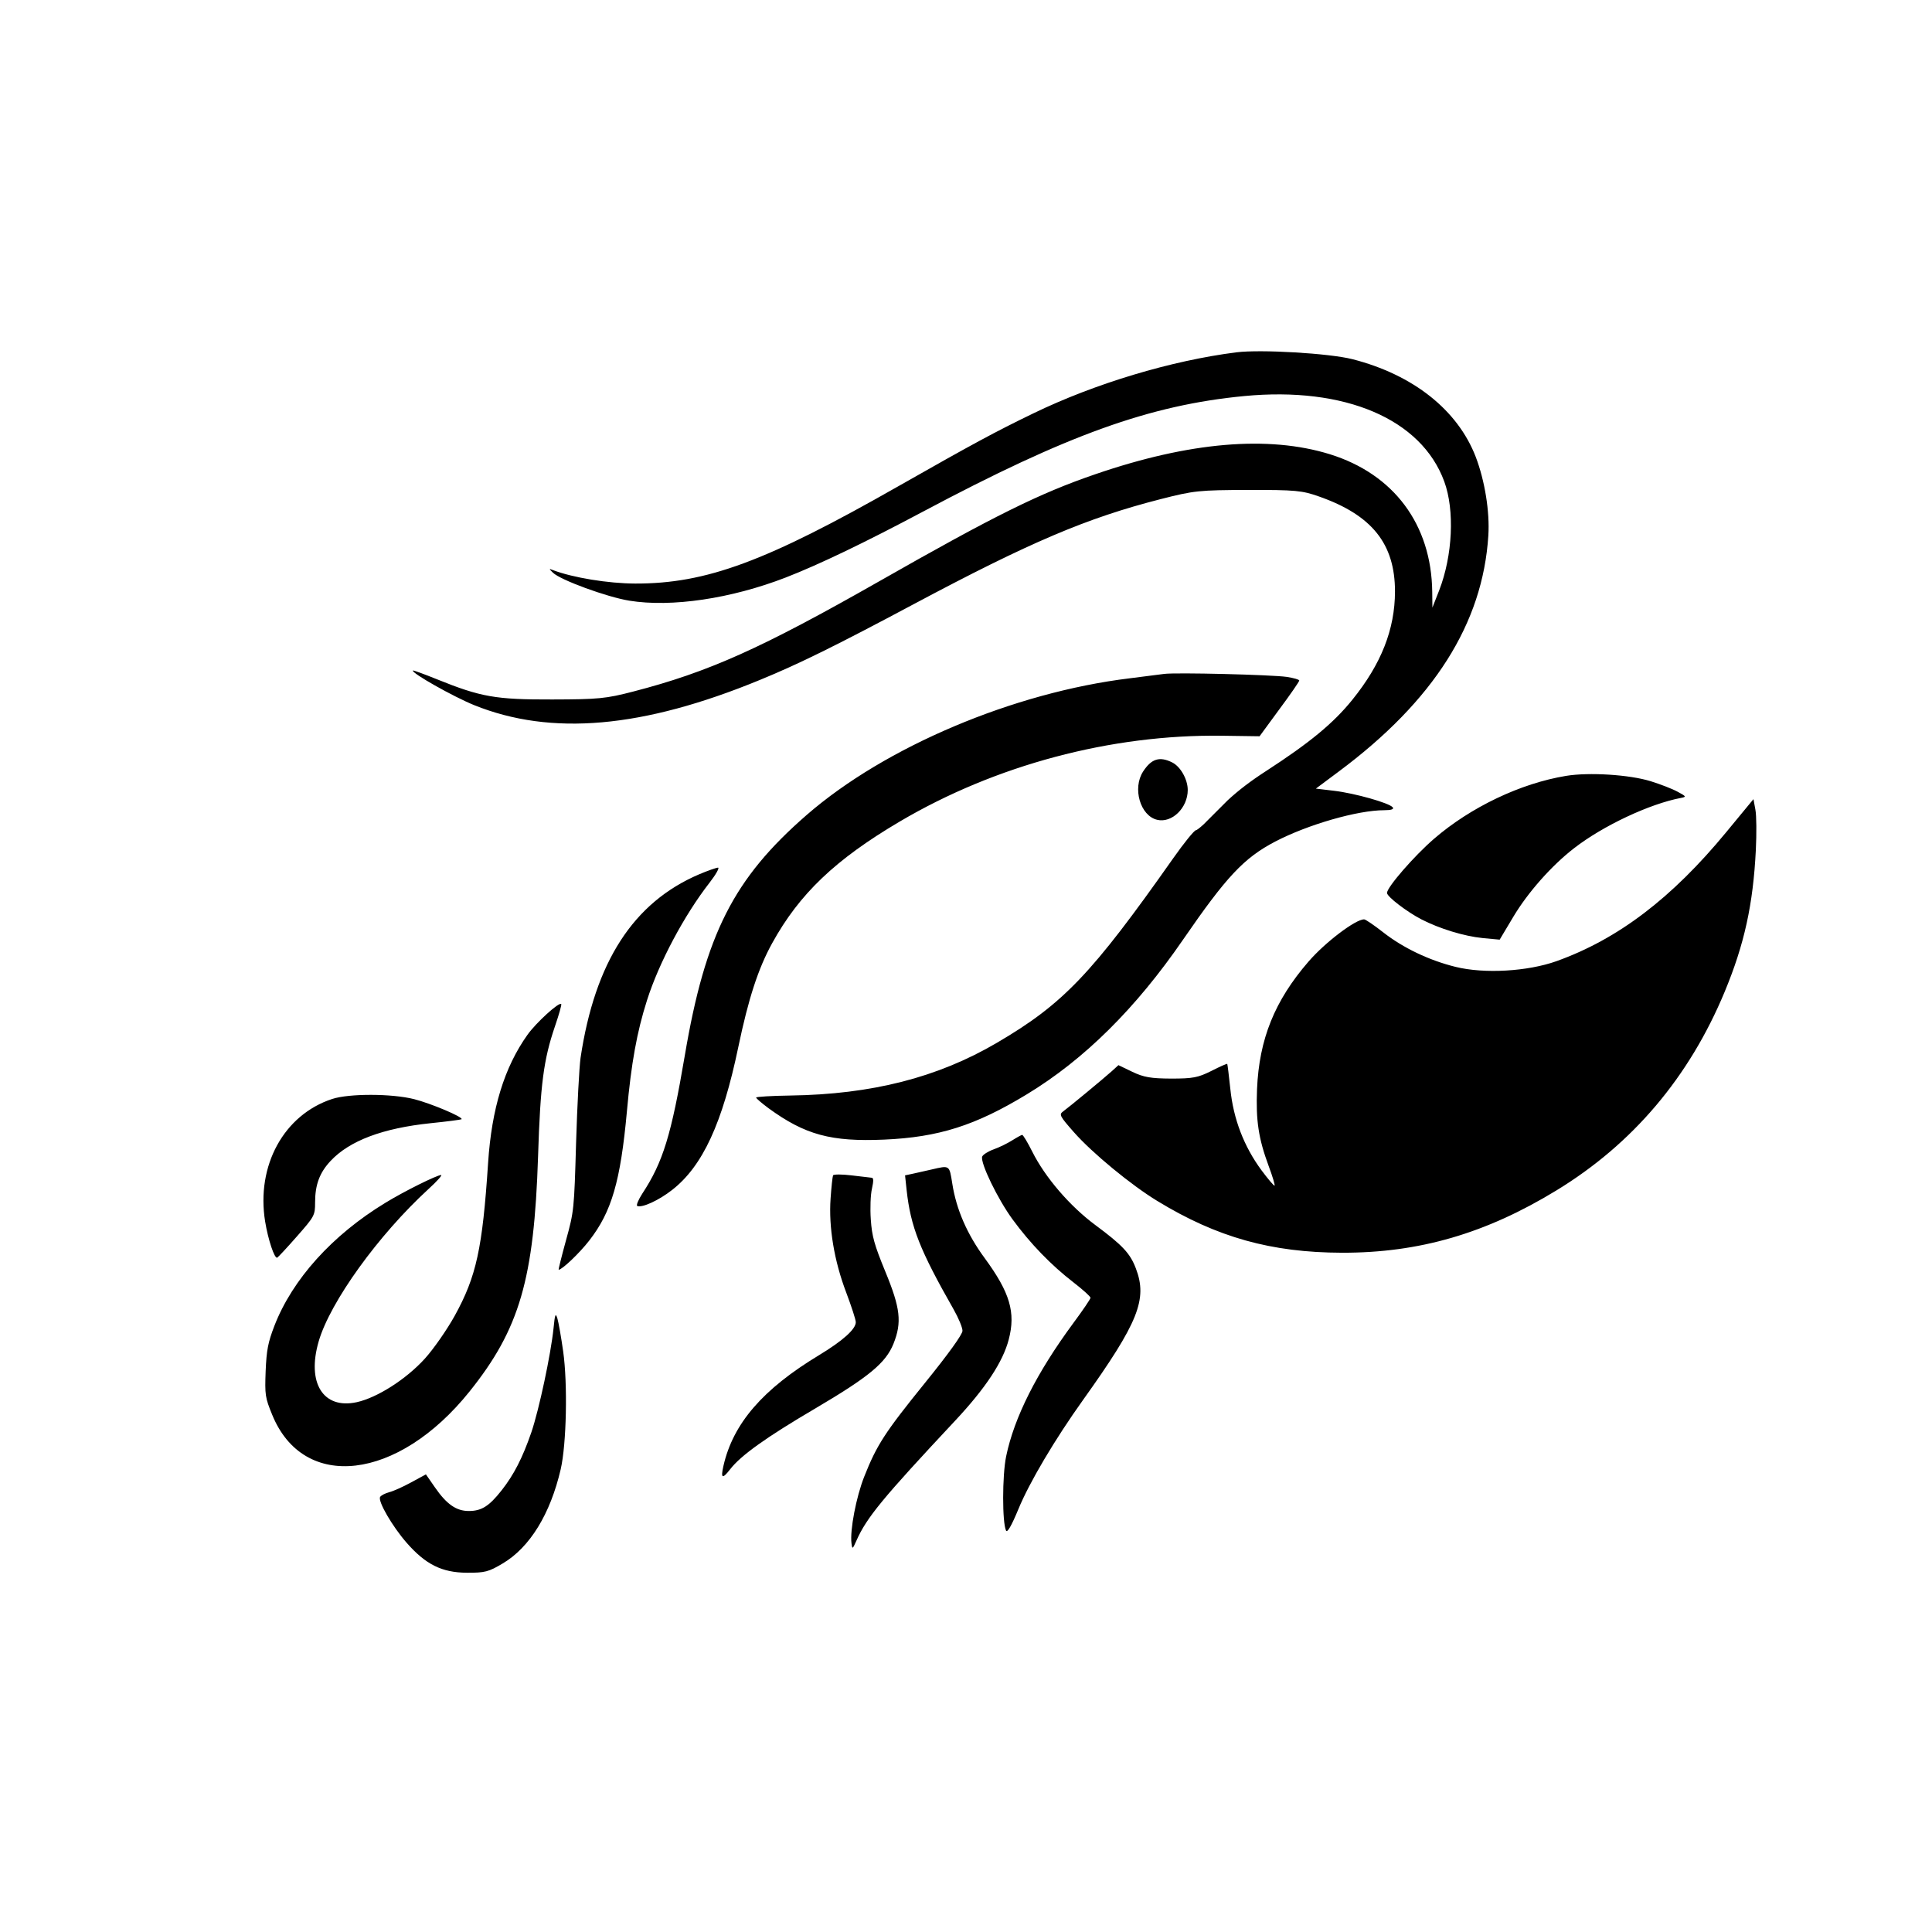
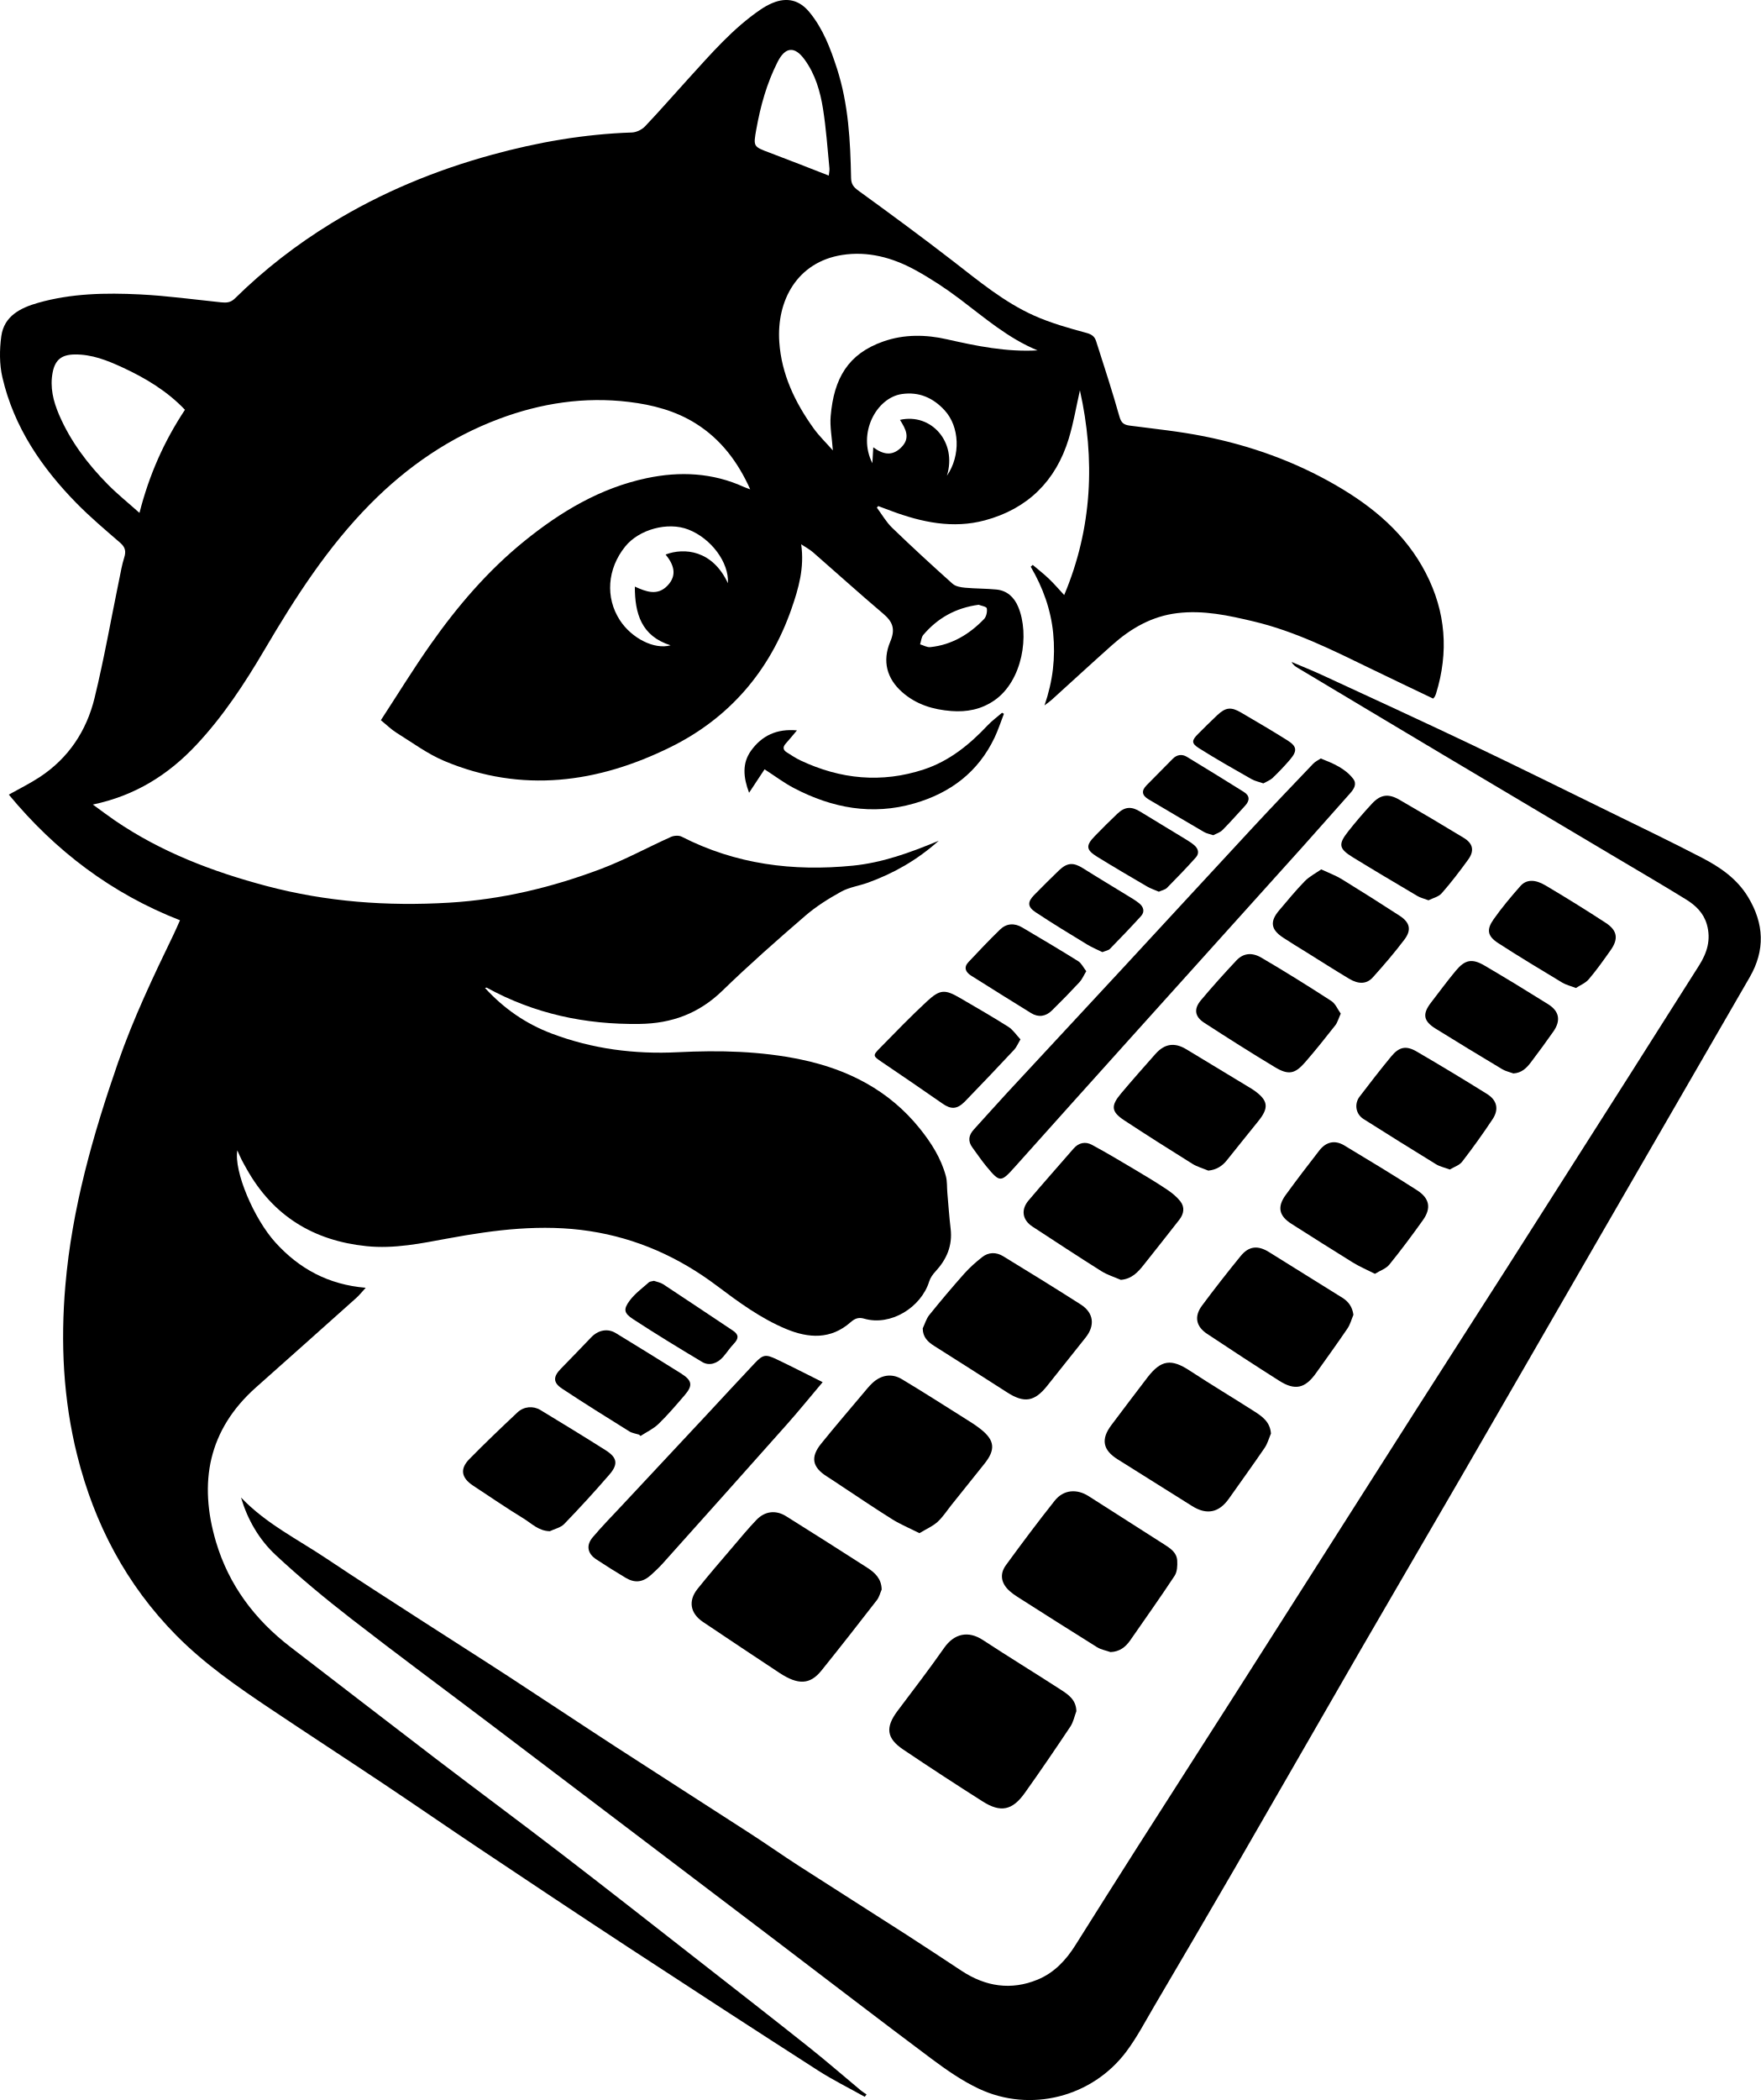
- <svg xmlns="http://www.w3.org/2000/svg" width="22" height="22" viewBox="0 0 22 22" fill="none">
-   <path d="M6.303 15.127C6.319 14.965 6.326 14.947 6.347 15.013C6.36 15.056 6.39 15.226 6.413 15.389C6.465 15.757 6.451 16.442 6.385 16.73C6.267 17.239 6.034 17.62 5.725 17.803C5.564 17.899 5.522 17.91 5.316 17.909C5.031 17.907 4.846 17.815 4.628 17.565C4.467 17.38 4.303 17.098 4.328 17.047C4.337 17.03 4.383 17.005 4.432 16.992C4.48 16.98 4.593 16.929 4.684 16.879L4.85 16.789L4.952 16.936C5.086 17.13 5.196 17.206 5.338 17.206C5.483 17.206 5.569 17.152 5.711 16.972C5.852 16.793 5.95 16.602 6.051 16.309C6.138 16.053 6.272 15.425 6.303 15.127ZM10.609 13.317C10.816 13.269 10.81 13.265 10.844 13.479C10.89 13.772 11.012 14.054 11.214 14.328C11.501 14.72 11.567 14.945 11.487 15.252C11.421 15.507 11.225 15.805 10.876 16.178C10.048 17.063 9.869 17.28 9.752 17.544C9.708 17.643 9.705 17.645 9.696 17.573C9.677 17.425 9.75 17.044 9.841 16.815C9.984 16.454 10.075 16.313 10.533 15.747C10.801 15.416 10.96 15.195 10.96 15.154C10.96 15.117 10.915 15.009 10.86 14.912C10.473 14.233 10.37 13.97 10.324 13.553L10.306 13.384L10.396 13.365C10.446 13.354 10.542 13.332 10.609 13.317ZM11.639 12.923C11.65 12.922 11.702 13.009 11.755 13.115C11.902 13.408 12.182 13.734 12.473 13.95C12.783 14.18 12.869 14.272 12.934 14.443C13.069 14.795 12.963 15.059 12.336 15.937C12.012 16.39 11.722 16.88 11.597 17.184C11.517 17.377 11.47 17.457 11.456 17.429C11.412 17.341 11.412 16.801 11.457 16.584C11.549 16.139 11.806 15.63 12.223 15.065C12.33 14.921 12.418 14.791 12.418 14.778C12.417 14.763 12.329 14.684 12.223 14.602C11.968 14.405 11.733 14.162 11.53 13.885C11.361 13.654 11.162 13.243 11.184 13.171C11.192 13.149 11.251 13.111 11.315 13.088C11.38 13.065 11.475 13.018 11.527 12.985C11.579 12.952 11.629 12.925 11.639 12.923ZM9.695 13.384C9.804 13.397 9.907 13.409 9.925 13.411C9.948 13.412 9.949 13.444 9.929 13.536C9.913 13.603 9.907 13.761 9.916 13.887C9.929 14.078 9.956 14.175 10.081 14.479C10.253 14.896 10.272 15.057 10.174 15.302C10.086 15.52 9.895 15.678 9.286 16.037C8.729 16.364 8.436 16.573 8.315 16.73C8.225 16.846 8.205 16.836 8.238 16.692C8.348 16.209 8.685 15.819 9.329 15.43C9.598 15.267 9.745 15.135 9.745 15.056C9.745 15.027 9.695 14.875 9.636 14.718C9.499 14.358 9.435 13.975 9.458 13.647C9.467 13.516 9.48 13.399 9.486 13.384C9.493 13.371 9.587 13.371 9.695 13.384ZM6.391 11.433C6.397 11.441 6.365 11.554 6.32 11.685C6.19 12.066 6.153 12.345 6.127 13.168C6.082 14.567 5.916 15.135 5.347 15.845C4.531 16.863 3.456 16.988 3.099 16.109C3.019 15.914 3.015 15.883 3.025 15.613C3.035 15.374 3.052 15.286 3.124 15.099C3.329 14.568 3.784 14.063 4.391 13.695C4.605 13.564 4.975 13.381 5.023 13.38C5.04 13.38 4.975 13.453 4.878 13.541C4.309 14.063 3.76 14.824 3.629 15.274C3.491 15.748 3.68 16.05 4.062 15.967C4.295 15.916 4.624 15.706 4.836 15.473C4.936 15.363 5.09 15.142 5.179 14.981C5.424 14.536 5.494 14.219 5.558 13.242C5.599 12.622 5.743 12.154 6.006 11.784C6.103 11.647 6.367 11.406 6.391 11.433ZM8.176 9.88C8.196 9.88 8.153 9.957 8.08 10.051C7.791 10.422 7.504 10.962 7.368 11.389C7.252 11.752 7.188 12.11 7.139 12.652C7.066 13.452 6.965 13.798 6.711 14.125C6.598 14.271 6.4 14.459 6.361 14.459C6.358 14.456 6.395 14.306 6.445 14.124C6.536 13.794 6.538 13.776 6.56 13.012C6.573 12.585 6.596 12.15 6.611 12.045C6.775 10.953 7.211 10.277 7.961 9.956C8.058 9.915 8.155 9.881 8.176 9.88ZM3.783 12.514C3.976 12.451 4.461 12.452 4.715 12.516C4.905 12.564 5.276 12.72 5.256 12.745C5.249 12.75 5.092 12.771 4.904 12.79C4.358 12.847 3.981 12.989 3.765 13.219C3.639 13.353 3.588 13.491 3.588 13.693C3.588 13.839 3.581 13.852 3.382 14.078C3.269 14.207 3.168 14.315 3.157 14.321C3.126 14.336 3.053 14.117 3.019 13.909C2.916 13.272 3.233 12.694 3.783 12.514ZM19.989 9.22C20.002 9.287 20.003 9.493 19.994 9.679C19.963 10.298 19.864 10.752 19.639 11.294C19.235 12.266 18.593 13.025 17.724 13.555C16.92 14.046 16.16 14.267 15.282 14.265C14.475 14.263 13.858 14.09 13.179 13.676C12.881 13.495 12.437 13.129 12.229 12.893C12.066 12.708 12.058 12.691 12.106 12.656C12.176 12.605 12.564 12.284 12.66 12.198L12.736 12.129L12.894 12.205C13.023 12.267 13.106 12.281 13.337 12.282C13.584 12.282 13.642 12.271 13.794 12.195C13.89 12.146 13.971 12.11 13.975 12.115C13.978 12.12 13.994 12.248 14.01 12.4C14.045 12.742 14.164 13.053 14.364 13.325C14.44 13.427 14.507 13.506 14.514 13.501C14.52 13.494 14.49 13.394 14.447 13.279C14.33 12.963 14.3 12.76 14.314 12.403C14.338 11.833 14.514 11.396 14.9 10.95C15.09 10.73 15.437 10.467 15.534 10.469C15.551 10.47 15.648 10.536 15.75 10.616C15.977 10.794 16.274 10.936 16.575 11.01C16.903 11.091 17.396 11.062 17.724 10.945C18.424 10.694 19.036 10.229 19.656 9.477L19.967 9.1L19.989 9.22ZM13.256 7.674C13.387 7.656 14.479 7.683 14.653 7.708C14.731 7.72 14.794 7.738 14.795 7.749C14.795 7.761 14.693 7.909 14.568 8.077L14.343 8.384L13.914 8.378C12.651 8.361 11.335 8.712 10.244 9.356C9.512 9.788 9.102 10.179 8.793 10.74C8.635 11.026 8.523 11.368 8.407 11.924C8.226 12.792 8.001 13.278 7.655 13.549C7.502 13.669 7.314 13.755 7.257 13.733C7.242 13.727 7.268 13.663 7.314 13.592C7.55 13.233 7.644 12.926 7.798 12.019C8.032 10.637 8.353 10.004 9.187 9.279C10.08 8.503 11.543 7.885 12.864 7.724C13.027 7.704 13.204 7.681 13.256 7.674ZM14.079 4.012C14.355 3.977 15.137 4.023 15.4 4.09C16.093 4.267 16.6 4.67 16.805 5.204C16.908 5.475 16.965 5.826 16.948 6.098C16.885 7.1 16.327 7.98 15.244 8.786L14.984 8.98L15.193 9.005C15.428 9.033 15.818 9.143 15.859 9.193C15.877 9.214 15.844 9.226 15.763 9.226C15.46 9.226 14.896 9.388 14.521 9.583C14.164 9.77 13.966 9.982 13.473 10.698C12.933 11.484 12.346 12.065 11.693 12.461C11.107 12.817 10.688 12.95 10.067 12.977C9.464 13.003 9.168 12.923 8.752 12.62C8.675 12.563 8.612 12.509 8.61 12.498C8.61 12.489 8.785 12.478 8.998 12.475C9.926 12.462 10.678 12.27 11.351 11.875C12.106 11.433 12.43 11.094 13.359 9.774C13.482 9.599 13.599 9.455 13.618 9.454C13.627 9.454 13.66 9.429 13.705 9.388L13.98 9.113C14.102 9 14.246 8.89 14.417 8.78C14.915 8.457 15.183 8.236 15.398 7.97C15.728 7.562 15.884 7.167 15.885 6.736C15.885 6.192 15.623 5.865 15.018 5.653C14.828 5.586 14.752 5.578 14.214 5.579C13.652 5.581 13.598 5.586 13.215 5.684C12.375 5.899 11.732 6.172 10.402 6.881C9.521 7.351 9.094 7.562 8.652 7.743C7.318 8.292 6.278 8.384 5.398 8.029C5.16 7.932 4.681 7.662 4.702 7.635C4.706 7.631 4.83 7.676 4.978 7.736C5.476 7.937 5.644 7.967 6.288 7.965C6.812 7.964 6.901 7.955 7.206 7.876C8.069 7.653 8.67 7.383 10.014 6.618C11.327 5.87 11.839 5.617 12.473 5.4C13.544 5.032 14.442 4.956 15.142 5.172C15.871 5.398 16.3 5.972 16.309 6.739L16.311 6.919L16.388 6.723C16.542 6.325 16.566 5.81 16.446 5.483C16.185 4.771 15.315 4.4 14.168 4.51C13.093 4.613 12.155 4.951 10.514 5.824C9.849 6.178 9.324 6.43 8.948 6.576C8.326 6.817 7.647 6.918 7.166 6.84C6.912 6.799 6.379 6.604 6.296 6.521C6.249 6.475 6.25 6.473 6.297 6.492C6.523 6.578 6.925 6.644 7.233 6.645C8.042 6.647 8.721 6.396 10.231 5.536C11.085 5.051 11.325 4.921 11.767 4.707C12.469 4.367 13.338 4.106 14.079 4.012ZM17.833 8.835C18.094 8.792 18.556 8.821 18.797 8.896C18.907 8.93 19.046 8.984 19.104 9.016C19.203 9.069 19.205 9.074 19.142 9.086C18.786 9.153 18.253 9.403 17.924 9.659C17.67 9.855 17.399 10.161 17.234 10.437L17.077 10.7L16.884 10.682C16.672 10.661 16.391 10.575 16.184 10.468C16.017 10.381 15.794 10.21 15.794 10.168C15.794 10.103 16.103 9.747 16.329 9.552C16.748 9.19 17.316 8.92 17.833 8.835ZM13.017 8.785C13.112 8.639 13.205 8.61 13.35 8.683C13.444 8.731 13.525 8.876 13.525 8.996C13.525 9.2 13.344 9.376 13.176 9.335C12.984 9.289 12.893 8.975 13.017 8.785Z" fill="black" />
+ <svg xmlns="http://www.w3.org/2000/svg" id="_图层_2" data-name="图层 2" viewBox="0 0 1087.01 1296.02">
+   <g id="_图层_1-2" data-name="图层 1">
+     <path d="m579.54,518.85c-13.66,12.17-28.03,20.19-43.73,25.89-5.45,1.98-11.48,2.77-16.47,5.52-7.79,4.29-15.49,9.1-22.2,14.89-17.4,15.02-34.68,30.23-51.16,46.24-14.5,14.08-31.24,20.27-51.23,20.54-33.43.45-64.93-6.26-94.3-22.41-.16-.09-.47.09-1.04.21,11.64,12.72,25.2,22.13,41.25,28.17,25.15,9.47,51.08,12.83,77.84,11.48,25.51-1.29,51.01-.72,76.09,4.54,28.95,6.07,54.19,18.95,73.14,42.47,7.14,8.87,13.2,18.38,16.18,29.48.87,3.26.6,6.82.9,10.25.65,7.41,1.17,14.84,2.04,22.22,1.22,10.37-2.43,18.84-9.33,26.31-1.63,1.76-3.2,3.91-3.89,6.16-4.97,16.06-23.84,27.8-40.23,22.99-3.37-.99-5.67-.11-8.38,2.27-12.14,10.69-25.79,9.91-39.69,4.13-15.78-6.56-29.37-16.6-42.97-26.81-23.31-17.5-49.23-29.16-78.33-33.61-29.47-4.51-58.38-.84-87.3,4.49-16.67,3.07-33.32,6.58-50.51,4.8-32.72-3.39-57.69-18.66-73.92-47.59-1.06-1.89-2.14-3.76-3.12-5.69-.88-1.73-1.63-3.53-2.67-5.84-2.22,12.88,10.18,42.17,23.55,56.9,14.68,16.16,32.62,25.97,55.7,27.91-2.36,2.57-3.93,4.58-5.8,6.25-20.6,18.42-41.22,36.83-61.88,55.17-29.58,26.27-35.57,58.87-24.75,95.37,7.9,26.65,23.93,47.99,45.95,64.89,29.95,22.98,59.8,46.1,89.81,69,25.89,19.76,52.08,39.13,77.91,58.97,28.61,21.98,56.99,44.27,85.42,66.48,22.43,17.52,44.88,35,67.15,52.71,10.81,8.6,21.23,17.68,31.85,26.52,1.1.92,2.35,1.65,3.53,2.47-.38.48-.76.96-1.14,1.45-9.65-5.4-19.6-10.31-28.89-16.27-39.01-25.06-77.89-50.31-116.67-75.71-30.57-20.02-60.98-40.29-91.38-60.58-19.89-13.28-39.57-26.87-59.45-40.16-23.34-15.59-46.88-30.9-70.2-46.51-20.6-13.79-41.03-27.92-58.51-45.65-30.74-31.17-50.43-68.59-61.03-110.9-8.66-34.57-10.37-69.62-7.32-105.05,4.07-47.39,16.96-92.63,32.45-137.32,9.49-27.39,21.92-53.45,34.49-79.48,1.22-2.53,2.31-5.12,3.81-8.46-42.19-16.47-76.98-42.82-105.67-77.55,6.47-3.64,13-6.83,19.03-10.79,17.8-11.69,28.96-28.54,33.9-48.83,5.89-24.18,10.19-48.74,15.21-73.14.94-4.56,1.72-9.18,3.12-13.6,1.2-3.79.62-6.36-2.49-9.05-9.17-7.95-18.5-15.8-26.99-24.45-21.6-22.03-38.65-47.05-45.72-77.55-1.9-8.18-1.85-17.22-.68-25.59,1.73-12.4,11.87-17.42,22.62-20.49,20.59-5.88,41.8-6.26,62.93-5.21,16.74.83,33.41,3.15,50.1,4.88,3.21.33,5.85.26,8.53-2.38,18.06-17.76,37.94-33.2,59.57-46.44,30.95-18.94,64.13-32.66,99.01-42.22,28.27-7.75,57.04-12.8,86.46-13.77,2.79-.09,6.2-1.73,8.14-3.77,9.17-9.63,17.87-19.7,26.84-29.52,13.89-15.22,27.34-30.92,44.57-42.64,2.32-1.58,4.82-2.98,7.41-4.04,8.96-3.68,16.58-1.74,22.74,5.78,8.38,10.22,12.92,22.3,16.93,34.7,7.11,22,8.28,44.74,8.72,67.56.07,3.77,1.49,5.63,4.53,7.83,19.65,14.26,39.22,28.64,58.42,43.49,15.94,12.33,31.49,25.31,49.99,33.6,10.36,4.64,21.48,7.74,32.48,10.73,3.31.9,4.97,2.34,5.83,5.02,4.94,15.47,10,30.9,14.39,46.52,1.12,3.99,2.74,5.16,6.47,5.65,15.32,2,30.74,3.57,45.86,6.61,28.6,5.74,55.81,15.42,81.23,30.13,23.23,13.44,43.08,30.02,55.6,54.25,12.36,23.93,14.24,48.79,6.29,74.46-.2.63-.5,1.24-.8,1.83-.14.28-.41.51-.96,1.18-12.87-6.16-25.88-12.32-38.83-18.62-23.29-11.32-46.5-22.93-71.87-28.97-15.51-3.69-31.11-7.15-47.36-5.14-15.7,1.94-28.56,9.39-40.06,19.63-12.55,11.17-24.9,22.57-37.36,33.85-1.09.99-2.33,1.82-4.45,3.46,5.23-15.13,6.81-29.62,5.37-44.43-1.43-14.76-6.38-28.38-13.87-41.17.41-.37.83-.75,1.24-1.12,3.36,2.86,6.86,5.56,10.04,8.61,3.22,3.08,6.12,6.5,9.38,10,17.45-41.53,19.16-83.86,9.7-126.36-2.17,9.57-3.87,19.91-6.89,29.85-7.97,26.16-25.39,43.32-51.8,50.41-19.71,5.29-38.9,1.2-57.6-5.75-2.74-1.02-5.48-2.05-8.22-3.07-.28.33-.55.66-.83.98,3.11,4.17,5.73,8.85,9.42,12.41,12.19,11.77,24.67,23.25,37.3,34.55,1.84,1.65,5.04,2.2,7.69,2.45,6.45.6,12.96.48,19.41,1.12,6.57.65,10.95,4.78,13.4,10.63,7.27,17.3,2.68,45.78-14.67,57.78-8.15,5.63-17.07,7.3-26.51,6.58-11.26-.86-21.79-3.99-30.53-11.76-9.17-8.15-12.42-18.84-7.2-31.19,3.27-7.75,1.41-12.21-4.46-17.18-14.61-12.37-28.8-25.23-43.23-37.81-2.07-1.81-4.58-3.12-7.35-4.98,2.1,14.49-1.62,27.32-6,39.89-13.39,38.39-38.39,67.39-74.6,85.27-44.98,22.21-91.87,28.65-139.66,8.59-10.44-4.38-19.81-11.38-29.53-17.41-3.23-2.01-5.99-4.77-9.68-7.76,10.66-16.34,20.11-31.73,30.48-46.48,16.7-23.77,35.51-45.77,58.21-64.14,22.45-18.16,46.81-32.72,75.46-38.77,20.5-4.33,40.64-3.37,60.01,5.45,1.16.53,2.38.9,3.85,1.45-7.59-16.89-18.06-30.85-33.54-40.58-12.64-7.95-26.8-11.6-41.37-13.37-27.46-3.33-54.2.78-79.92,10.39-30.48,11.39-56.77,29.41-79.69,52.58-26.36,26.64-46.34,57.76-65.21,89.82-12.32,20.94-25.65,41.29-42.38,59.08-17.12,18.21-37.46,31.12-63.7,36.62,5.15,3.73,9.25,6.85,13.5,9.76,28.59,19.55,60.4,31.66,93.64,40.48,37.01,9.82,74.62,12.62,112.79,10.32,32.51-1.96,63.74-9.48,93.99-20.93,14.69-5.56,28.58-13.2,42.94-19.65,1.89-.85,4.87-1.05,6.63-.15,33.36,17.04,68.69,21.58,105.61,17.89,18.24-1.82,35.08-7.89,53.15-15.39Zm60.95-302.62c-18.14-7.44-32.68-20.14-48.02-31.71-8.72-6.58-17.94-12.65-27.51-17.89-13.96-7.65-29.22-11.78-45.13-9.27-27.75,4.39-40.51,28.13-38.76,53.7,1.37,19.97,9.75,37.41,21.27,53.41,3.31,4.59,7.45,8.58,11.8,13.5-.57-8.01-1.91-14.66-1.35-21.16,1.99-23.34,10.75-38.42,32.46-46.06,12.9-4.54,26.26-4.33,39.38-1.34,18.35,4.17,36.7,7.91,55.87,6.83ZM114.18,252.9c-11-11.57-24.32-19.55-38.55-26.13-9.37-4.33-18.94-8.16-29.57-8.01-8.01.12-12.01,3.27-13.54,11.01-1.81,9.18.37,17.86,3.94,26.19,7.04,16.41,17.67,30.43,30.12,43.03,5.96,6.03,12.61,11.37,19.52,17.54,6.01-23.6,15.24-44.25,28.08-63.64ZM511.62,108.36c.19-1.89.54-3.2.41-4.48-1.22-12.23-2.03-24.53-3.96-36.65-1.72-10.82-4.76-21.4-11.41-30.51-6.17-8.46-11.93-7.79-16.64,1.51-6.67,13.17-10.56,27.14-13.13,41.57-1.92,10.76-1.92,10.64,8.4,14.51,11.94,4.48,23.79,9.19,36.32,14.05Zm-62.27,251.54c.77-12.67-10.25-27.59-24.45-33.11-12.64-4.91-30.39-.12-38.96,10.51-11.09,13.76-12.36,31.51-3.26,45.49,7.25,11.13,21.29,18.29,31.28,15.47-18.13-5.74-22.06-19.67-22.06-36.24,6.98,3.18,14.04,5.92,20.28-.73,6.08-6.47,3.65-13-1.28-19.06,11.46-4.36,28.92-2.79,38.43,17.66Zm135.21-66.3c8.58-12.46,7.89-30.27-1.47-40.42-6.98-7.57-15.68-11.57-26.4-9.99-15.73,2.31-27.53,24.41-18.15,42.68.18-3.17.34-6.05.55-9.82,6.06,4.48,11.56,5.57,17.06.27,6.16-5.93,2.97-11.56-.58-17.2,19.21-4.35,35.4,13.6,28.99,34.47Zm19.6,79.63c-14.26,1.93-25.36,8.24-34.17,18.58-1.24,1.46-1.36,3.87-2,5.84,2.11.62,4.29,1.95,6.31,1.73,13.27-1.4,24.07-7.9,33.15-17.31,1.44-1.49,2.11-4.57,1.72-6.64-.2-1.08-3.5-1.58-5.01-2.19Z" />
+     <path d="m148.87,924.28c15.33,16.08,35.07,25.79,53.08,37.86,19.2,12.86,38.68,25.29,58.09,37.84,17.83,11.53,35.79,22.87,53.59,34.46,22.14,14.41,44.11,29.09,66.27,43.48,27.86,18.08,55.86,35.94,83.74,53.98,9.91,6.42,19.57,13.23,29.49,19.62,22.2,14.3,44.53,28.41,66.75,42.69,11.33,7.28,22.54,14.76,33.8,22.14,14.74,9.66,30.42,12.17,46.91,5.36,10.17-4.2,17.44-11.96,23.24-21.18,12.84-20.4,25.69-40.81,38.65-61.14,19.21-30.15,38.57-60.22,57.78-90.37,38.05-59.72,76.02-119.5,114.08-179.22,18.58-29.15,37.32-58.2,55.91-87.34,25.4-39.81,50.73-79.66,76.07-119.51,14.18-22.31,28.26-44.68,42.46-66.97,5.03-7.9,7.6-16.06,4.88-25.52-2.05-7.13-6.99-11.74-12.79-15.33-15.24-9.42-30.73-18.42-46.14-27.58-34.39-20.44-68.81-40.85-103.18-61.32-30.2-17.99-60.35-36.06-90.52-54.1-1.4-.84-2.76-1.73-3.69-3.6,6.34,2.71,12.76,5.26,19.01,8.15,30.38,14.05,60.81,27.99,91.03,42.38,28.89,13.75,57.56,27.95,86.29,42.02,19.06,9.34,38.19,18.54,57.02,28.31,11.26,5.84,21.65,12.96,28.48,24.29,9.88,16.38,10.59,32.76.94,49.45-30.77,53.2-61.54,106.41-92.28,159.63-28.49,49.33-56.91,98.72-85.44,148.03-20.8,35.95-41.82,71.77-62.61,107.72-25.85,44.72-51.5,89.56-77.37,134.27-16.47,28.48-33.15,56.85-49.81,85.21-5.55,9.44-10.66,19.25-17.17,27.99-21.05,28.25-59.22,38.07-91.08,23.12-10.41-4.89-20.11-11.64-29.38-18.56-32.11-23.99-63.88-48.44-95.8-72.69-26.19-19.9-52.41-39.77-78.62-59.65-32.17-24.4-64.32-48.81-96.52-73.17-29.16-22.07-58.59-43.79-87.48-66.22-15.99-12.41-31.64-25.38-46.43-39.18-10.19-9.51-17.26-21.71-21.31-35.33Z" />
+     <path d="m815.34,468.1c7.86,3.1,15.04,6.14,19.98,12.5,2.46,3.17.61,6.22-1.79,8.91-9.87,11.04-19.61,22.2-29.51,33.21-35.39,39.36-70.84,78.66-106.24,118.01-23.71,26.35-47.39,52.73-71.02,79.15-8.93,9.98-9.45,10.1-17.88-.09-3.06-3.7-5.73-7.72-8.59-11.58-2.97-4.01-2.31-7.65.93-11.19,6.85-7.49,13.57-15.11,20.46-22.55,23.98-25.88,48.04-51.69,72.01-77.58,26.56-28.68,53.02-57.47,79.62-86.12,12.33-13.28,24.86-26.37,37.38-39.48,1.26-1.32,3.06-2.13,4.64-3.19Z" />
+     <path d="m664.47,1056.08c-1.21,3.18-1.87,6.73-3.71,9.49-9.2,13.79-18.53,27.49-28.15,40.99-7.66,10.75-14.9,12.24-25.91,5.26-16.53-10.48-32.93-21.18-49.16-32.11-10.38-6.98-11.06-13.71-3.46-23.83,9.68-12.89,19.53-25.67,28.75-38.88,6.14-8.78,14.8-10.85,23.94-4.85,15.82,10.38,31.98,20.24,47.87,30.52,4.68,3.03,9.68,6.24,9.83,13.41Z" />
+     <path d="m544.29,980.96c-.97,2.2-1.53,4.7-2.96,6.54-11.3,14.57-22.65,29.11-34.22,43.47-7.02,8.73-14.32,9.08-25.92,1.47-15.79-10.37-31.48-20.91-47.18-31.42-7.89-5.28-9.35-12.97-3.43-20.4,7.05-8.84,14.48-17.38,21.81-25.99,4.74-5.57,9.42-11.22,14.46-16.51,5.28-5.55,12.03-6.39,18.47-2.36,16.74,10.46,33.39,21.06,50,31.72,4.74,3.04,8.81,6.74,8.96,13.48Z" />
+     <path d="m507.84,853c-7.77,9.2-14.65,17.7-21.9,25.86-25.52,28.74-51.15,57.37-76.79,86-2.21,2.47-4.65,4.74-7.1,6.98-5.15,4.71-10.03,5.36-15.87,1.88-6.13-3.66-12.18-7.46-18.13-11.39-5.38-3.55-6.38-8.59-2.17-13.58,5.79-6.85,12.1-13.26,18.22-19.82,17.59-18.84,35.21-37.66,52.8-56.5,9.65-10.34,19.21-20.77,28.93-31.04,5.15-5.44,6.74-5.76,13.54-2.52,9.25,4.4,18.35,9.09,28.46,14.13Z" />
+     <path d="m685.53,1019.59c-2.77-.98-5.82-1.49-8.26-3-16.47-10.24-32.82-20.68-49.19-31.09-1.68-1.07-3.32-2.24-4.8-3.56-5.25-4.68-6.39-10.38-2.3-16,9.79-13.43,19.75-26.74,30.08-39.75,5.46-6.88,13.64-7.53,21.02-2.81,15.37,9.83,30.75,19.63,46.13,29.45,3.96,2.53,8.22,5.09,8.51,10.33.17,3.11,0,6.91-1.61,9.35-8.86,13.44-18.21,26.56-27.38,39.8-2.91,4.2-6.56,7.04-12.2,7.28Z" />
+     <path d="m567.56,946.19c-6.1-3.08-11.7-5.4-16.78-8.57-10.56-6.58-20.85-13.6-31.24-20.44-3.04-2-6.04-4.07-9.11-6-8.98-5.66-10.27-11.84-3.56-20.16,8.56-10.62,17.47-20.97,26.24-31.41,1.71-2.04,3.39-4.13,5.32-5.95,5.39-5.11,11.99-6.28,18.27-2.52,12.8,7.67,25.39,15.72,38.02,23.67,3.65,2.29,7.35,4.55,10.72,7.22,8.79,6.97,9.23,12.72,2.09,21.56-6.79,8.41-13.5,16.88-20.26,25.31-2.81,3.51-5.26,7.41-8.55,10.38-3.01,2.7-6.94,4.38-11.14,6.92Z" />
+     <path d="m784.59,884.73c-1.28,2.97-2.13,6.23-3.92,8.85-7.2,10.55-14.7,20.88-22.05,31.32-6.13,8.69-13.7,10.22-22.7,4.57-15.3-9.62-30.61-19.25-45.94-28.82-9.22-5.76-10.5-12.39-3.92-21.13,7.39-9.82,14.77-19.64,22.26-29.39,8.47-11.02,14.76-11.72,26.27-4.15,13.03,8.57,26.44,16.55,39.58,24.97,4.9,3.14,9.9,6.48,10.42,13.79Z" />
+     <path d="m569.62,819.8c1.33-2.77,2.18-5.93,4.06-8.26,6.99-8.68,14.19-17.21,21.59-25.54,3.29-3.7,7.08-7.02,10.96-10.11,4.05-3.23,8.76-3.23,13.09-.58,16.02,9.81,32.03,19.63,47.85,29.76,8.09,5.18,8.93,13.01,2.94,20.48-7.91,9.86-15.77,19.75-23.62,29.66-7.88,9.94-14.25,10.89-24.87,4.04-14.94-9.65-30-19.11-45-28.66-3.82-2.43-6.95-5.3-7-10.79Z" />
+     <path d="m835.5,811.42c-1.2,2.84-1.98,5.96-3.68,8.46-6.34,9.34-12.96,18.5-19.52,27.69-6.64,9.29-12.87,10.74-22.51,4.64-15-9.5-29.88-19.21-44.66-29.05-6.86-4.57-8.04-10.75-3.14-17.35,7.73-10.41,15.72-20.63,23.92-30.67,5.11-6.26,10.71-6.66,17.54-2.38,15.05,9.44,30.19,18.75,45.25,28.18,3.71,2.32,6.12,5.56,6.8,10.49Z" />
+     <path d="m691.97,789.89c-4.05-1.77-8.39-3.07-12.09-5.4-14.3-8.99-28.41-18.27-42.55-27.52-6.19-4.05-7.24-10.37-2.39-16.1,9.13-10.78,18.52-21.35,27.79-32.02,3.17-3.65,7.27-4.5,11.24-2.37,9.33,5.02,18.41,10.48,27.52,15.89,6.42,3.81,12.82,7.68,19.02,11.83,2.97,1.99,5.88,4.35,8.08,7.12,2.92,3.67,2.24,7.83-.57,11.43-7.25,9.3-14.58,18.54-21.91,27.78-3.56,4.49-7.31,8.73-14.16,9.34Z" />
+     <path d="m848.76,786.13c-4.99-2.53-9.53-4.45-13.69-7.01-12.68-7.81-25.22-15.85-37.8-23.81-7.73-4.89-8.98-10.44-3.57-17.86,6.75-9.27,13.7-18.39,20.75-27.44,4.2-5.39,9.63-6.58,15.4-3.11,15.04,9.03,30.05,18.14,44.83,27.6,7.92,5.07,8.99,11.14,3.66,18.6-6.65,9.31-13.49,18.5-20.7,27.39-1.99,2.45-5.56,3.61-8.87,5.65Z" />
+     <path d="m745.96,722.47c-3.32-1.39-6.9-2.36-9.91-4.24-14.08-8.77-28.09-17.65-41.95-26.76-8.11-5.33-8.51-8.95-2.13-16.55,6.95-8.28,14.14-16.37,21.31-24.47,5.66-6.39,11.82-7.26,19.06-2.89,12.92,7.8,25.83,15.62,38.74,23.43.99.6,2,1.19,2.95,1.86,8.91,6.26,9.5,10.76,2.68,19.14-6.51,8-12.91,16.08-19.37,24.11-2.85,3.55-6.36,5.81-11.38,6.35Z" />
+     <path d="m339.4,944.99c-6.97-.17-11.25-4.81-16.06-7.75-10.6-6.48-20.86-13.52-31.25-20.35-7.3-4.8-8.35-10.29-2.37-16.39,9.65-9.84,19.63-19.35,29.67-28.79,4.01-3.77,9.75-4.23,14.26-1.49,13.45,8.17,26.89,16.35,40.18,24.77,7.2,4.56,7.96,8.56,2.39,15.02-9.01,10.44-18.34,20.61-27.92,30.53-2.17,2.25-5.9,3.01-8.9,4.46Z" />
+     <path d="m895.02,721.77c-3.34-1.24-6.18-1.82-8.51-3.24-14.99-9.19-29.9-18.51-44.76-27.91-4.82-3.05-5.91-9.28-2.4-13.89,6.34-8.34,12.77-16.61,19.43-24.7,4.91-5.96,9.16-6.91,15.75-3.08,14.63,8.52,29.13,17.27,43.49,26.23,6.15,3.84,7.4,9.45,3.44,15.45-5.95,8.99-12.26,17.77-18.84,26.31-1.72,2.24-5.03,3.26-7.6,4.83Z" />
+     <path d="m827.67,625.56c-1.44,3.16-2.01,5.49-3.37,7.22-6.06,7.7-12.16,15.38-18.59,22.77-6.3,7.26-10.29,8.09-18.63,3.09-14.74-8.84-29.25-18.09-43.68-27.43-5.86-3.79-6.58-8.49-2.07-13.88,7.03-8.41,14.4-16.55,21.89-24.55,4.15-4.43,9.42-5.29,15.49-1.73,14.58,8.55,28.94,17.51,43.13,26.7,2.58,1.67,3.96,5.21,5.83,7.81Z" />
+     <path d="m629.95,641.46c-1.66,2.79-2.45,4.84-3.84,6.33-10.02,10.69-20.08,21.33-30.29,31.83-4.97,5.11-8.67,5.18-14.05,1.43-12.38-8.61-24.82-17.14-37.32-25.57-5.59-3.77-5.86-3.99-1.23-8.7,9.56-9.73,19.03-19.56,29.04-28.82,8.16-7.54,11.15-7.46,20.74-1.85,9.88,5.78,19.82,11.47,29.48,17.6,2.86,1.81,4.86,4.96,7.48,7.74Z" />
+     <path d="m815.61,536.54c4.94,2.31,9.01,3.78,12.63,6,12.03,7.38,23.94,14.95,35.79,22.62,6.3,4.08,7.47,8.7,2.96,14.68-6.1,8.09-12.73,15.81-19.51,23.34-3.79,4.21-8.75,4.36-14.57.89-8.95-5.33-17.72-10.96-26.57-16.47-4.79-2.98-9.64-5.88-14.34-9-7.53-4.99-8.2-9.9-2.33-16.8,5.16-6.07,10.22-12.26,15.77-17.95,2.85-2.92,6.7-4.87,10.17-7.31Z" />
+     <path d="m934.25,662.48c-2.3-.85-4.81-1.37-6.88-2.61-13.79-8.26-27.55-16.59-41.2-25.08-7.53-4.68-8.18-9.01-2.82-15.98,5.07-6.59,9.99-13.3,15.31-19.69,5.76-6.91,10.09-7.73,17.84-3.18,13.17,7.73,26.22,15.69,39.17,23.8,7,4.39,7.98,10.12,3.22,16.92-4.47,6.4-9.12,12.69-13.82,18.92-2.65,3.52-5.71,6.6-10.82,6.9Z" />
+     <path d="m394.49,885.39c-2.02-.65-4.28-.93-6.02-2.02-13.91-8.68-27.85-17.33-41.52-26.4-5.66-3.75-5.5-7.36-.73-12.25,6.26-6.41,12.51-12.85,18.69-19.34,4.34-4.56,10.21-5.73,15.26-2.64,13.43,8.22,26.86,16.46,40.2,24.85,6.96,4.37,7.46,7.46,2.26,13.48-5.2,6.04-10.37,12.15-16.09,17.69-3.15,3.06-7.39,5.01-11.13,7.46-.31-.28-.61-.55-.92-.83Z" />
+     <path d="m491.98,450.76c-2.72,3.21-4.78,5.75-6.96,8.18-1.88,2.09-1.69,3.88.63,5.34,2.8,1.76,5.57,3.64,8.56,5.05,24.63,11.59,49.98,14.13,76.07,5.54,15.76-5.19,28.17-15.29,39.37-27.18,2.7-2.87,5.95-5.22,8.95-7.81.38.22.76.43,1.14.65-1.91,4.9-3.52,9.94-5.77,14.68-10.13,21.31-27.27,34.19-49.61,40.63-26.04,7.5-50.64,2.85-74.13-9.41-6.26-3.26-11.96-7.59-18.25-11.65-3.07,4.65-6.12,9.27-9.56,14.48-3.51-9.41-4.48-18.15,1.31-26.11,6.6-9.07,15.69-13.55,28.26-12.39Z" />
+     <path d="m972.85,609.75c-3.53-1.36-6.17-1.96-8.38-3.29-13.3-8.03-26.64-16-39.66-24.46-6.55-4.26-7.29-8.23-2.81-14.61,5.05-7.18,10.73-13.95,16.55-20.54,3.68-4.16,8.93-4.32,15.56-.39,12.53,7.44,24.94,15.11,37.14,23.08,7.24,4.73,7.96,9.89,3.03,16.86-4.31,6.1-8.63,12.23-13.46,17.91-2.06,2.43-5.42,3.76-7.98,5.44Z" />
+     <path d="m881.84,555.62c-2.87-1.08-5-1.56-6.79-2.62-13.36-7.9-26.73-15.81-39.96-23.94-8.65-5.32-9.1-8.01-2.79-16,4.62-5.86,9.51-11.54,14.59-17.02,5.29-5.7,10.08-6.45,16.93-2.51,13.37,7.7,26.64,15.58,39.83,23.59,5.71,3.47,6.63,7.96,2.66,13.42-5.17,7.12-10.52,14.15-16.33,20.75-1.96,2.23-5.55,3.01-8.14,4.33Z" />
+     <path d="m670.58,599.38c-1.63,2.68-2.58,5.04-4.2,6.78-5.55,5.97-11.25,11.82-17.07,17.52-3.74,3.66-8.25,4.36-12.79,1.56-12.43-7.65-24.79-15.4-37.13-23.19-3.36-2.12-4.57-5.07-1.56-8.28,6.36-6.79,12.77-13.53,19.43-20.02,4.03-3.92,8.92-4.24,13.77-1.37,11.57,6.85,23.15,13.68,34.55,20.81,2.03,1.27,3.2,3.89,5,6.19Z" />
+     <path d="m680.54,587.61c-3.03-1.5-6.38-2.85-9.43-4.71-10.73-6.54-21.49-13.04-31.95-20.01-4.98-3.32-4.87-6.36-.72-10.56,5.02-5.09,10.06-10.16,15.22-15.11,5.21-5,9.01-5.1,15.05-1.28,8.97,5.67,18.09,11.09,27.12,16.65,2.54,1.56,5.17,3.05,7.46,4.93,2.62,2.14,3.58,5.11,1.08,7.86-6.25,6.87-12.69,13.58-19.19,20.22-.93.95-2.62,1.17-4.64,2.01Z" />
+     <path d="m715.37,550.31c-2.52-1.1-5.05-1.91-7.3-3.23-10.31-6.02-20.62-12.05-30.77-18.33-6.94-4.29-7.14-6.91-1.41-12.8,4.52-4.65,9.1-9.24,13.81-13.7,4.78-4.53,8.76-4.7,14.34-1.26,9.29,5.71,18.65,11.3,27.95,16.99,1.84,1.12,3.68,2.29,5.31,3.69,2.49,2.14,3.15,5.01.92,7.5-5.76,6.42-11.74,12.65-17.81,18.77-1.17,1.18-3.19,1.53-5.04,2.37Z" />
+     <path d="m748.99,515.47c-2.29-.78-4.16-1.09-5.69-1.98-11.45-6.65-22.82-13.43-34.23-20.15-4.13-2.43-4.68-5.28-1.2-8.77,5.39-5.41,10.72-10.87,16.09-16.29,2.56-2.58,5.71-3.01,8.67-1.23,11.77,7.09,23.44,14.36,35.11,21.62,3.95,2.45,3.82,5.42.84,8.64-4.63,5-9.11,10.14-13.91,14.96-1.52,1.53-3.88,2.21-5.69,3.19Z" />
+     <path d="m403.7,790.47c1.81.65,4.06,1.02,5.79,2.16,14.4,9.46,28.69,19.09,43.04,28.63,3.78,2.51,3.4,4.99.5,8.01-2.4,2.51-4.31,5.48-6.6,8.11-3.65,4.18-8.63,5.76-12.92,3.19-14.37-8.59-28.68-17.3-42.69-26.45-5.71-3.73-6.09-6.09-2.07-11.5,3.2-4.3,7.76-7.6,11.81-11.23.65-.58,1.84-.56,3.13-.92Z" />
+     <path d="m779.91,483.48c-2.77-.98-5.28-1.47-7.38-2.67-10.87-6.21-21.79-12.35-32.36-19.04-4.87-3.09-4.59-4.84-.44-8.95,3.89-3.85,7.73-7.76,11.74-11.49,5.2-4.83,8.49-5.19,14.69-1.56,9.57,5.6,19.15,11.21,28.54,17.11,6,3.77,6.27,6.52,1.58,12-3.34,3.9-6.9,7.64-10.62,11.18-1.59,1.51-3.85,2.32-5.75,3.41Z" />
+   </g>
</svg>
